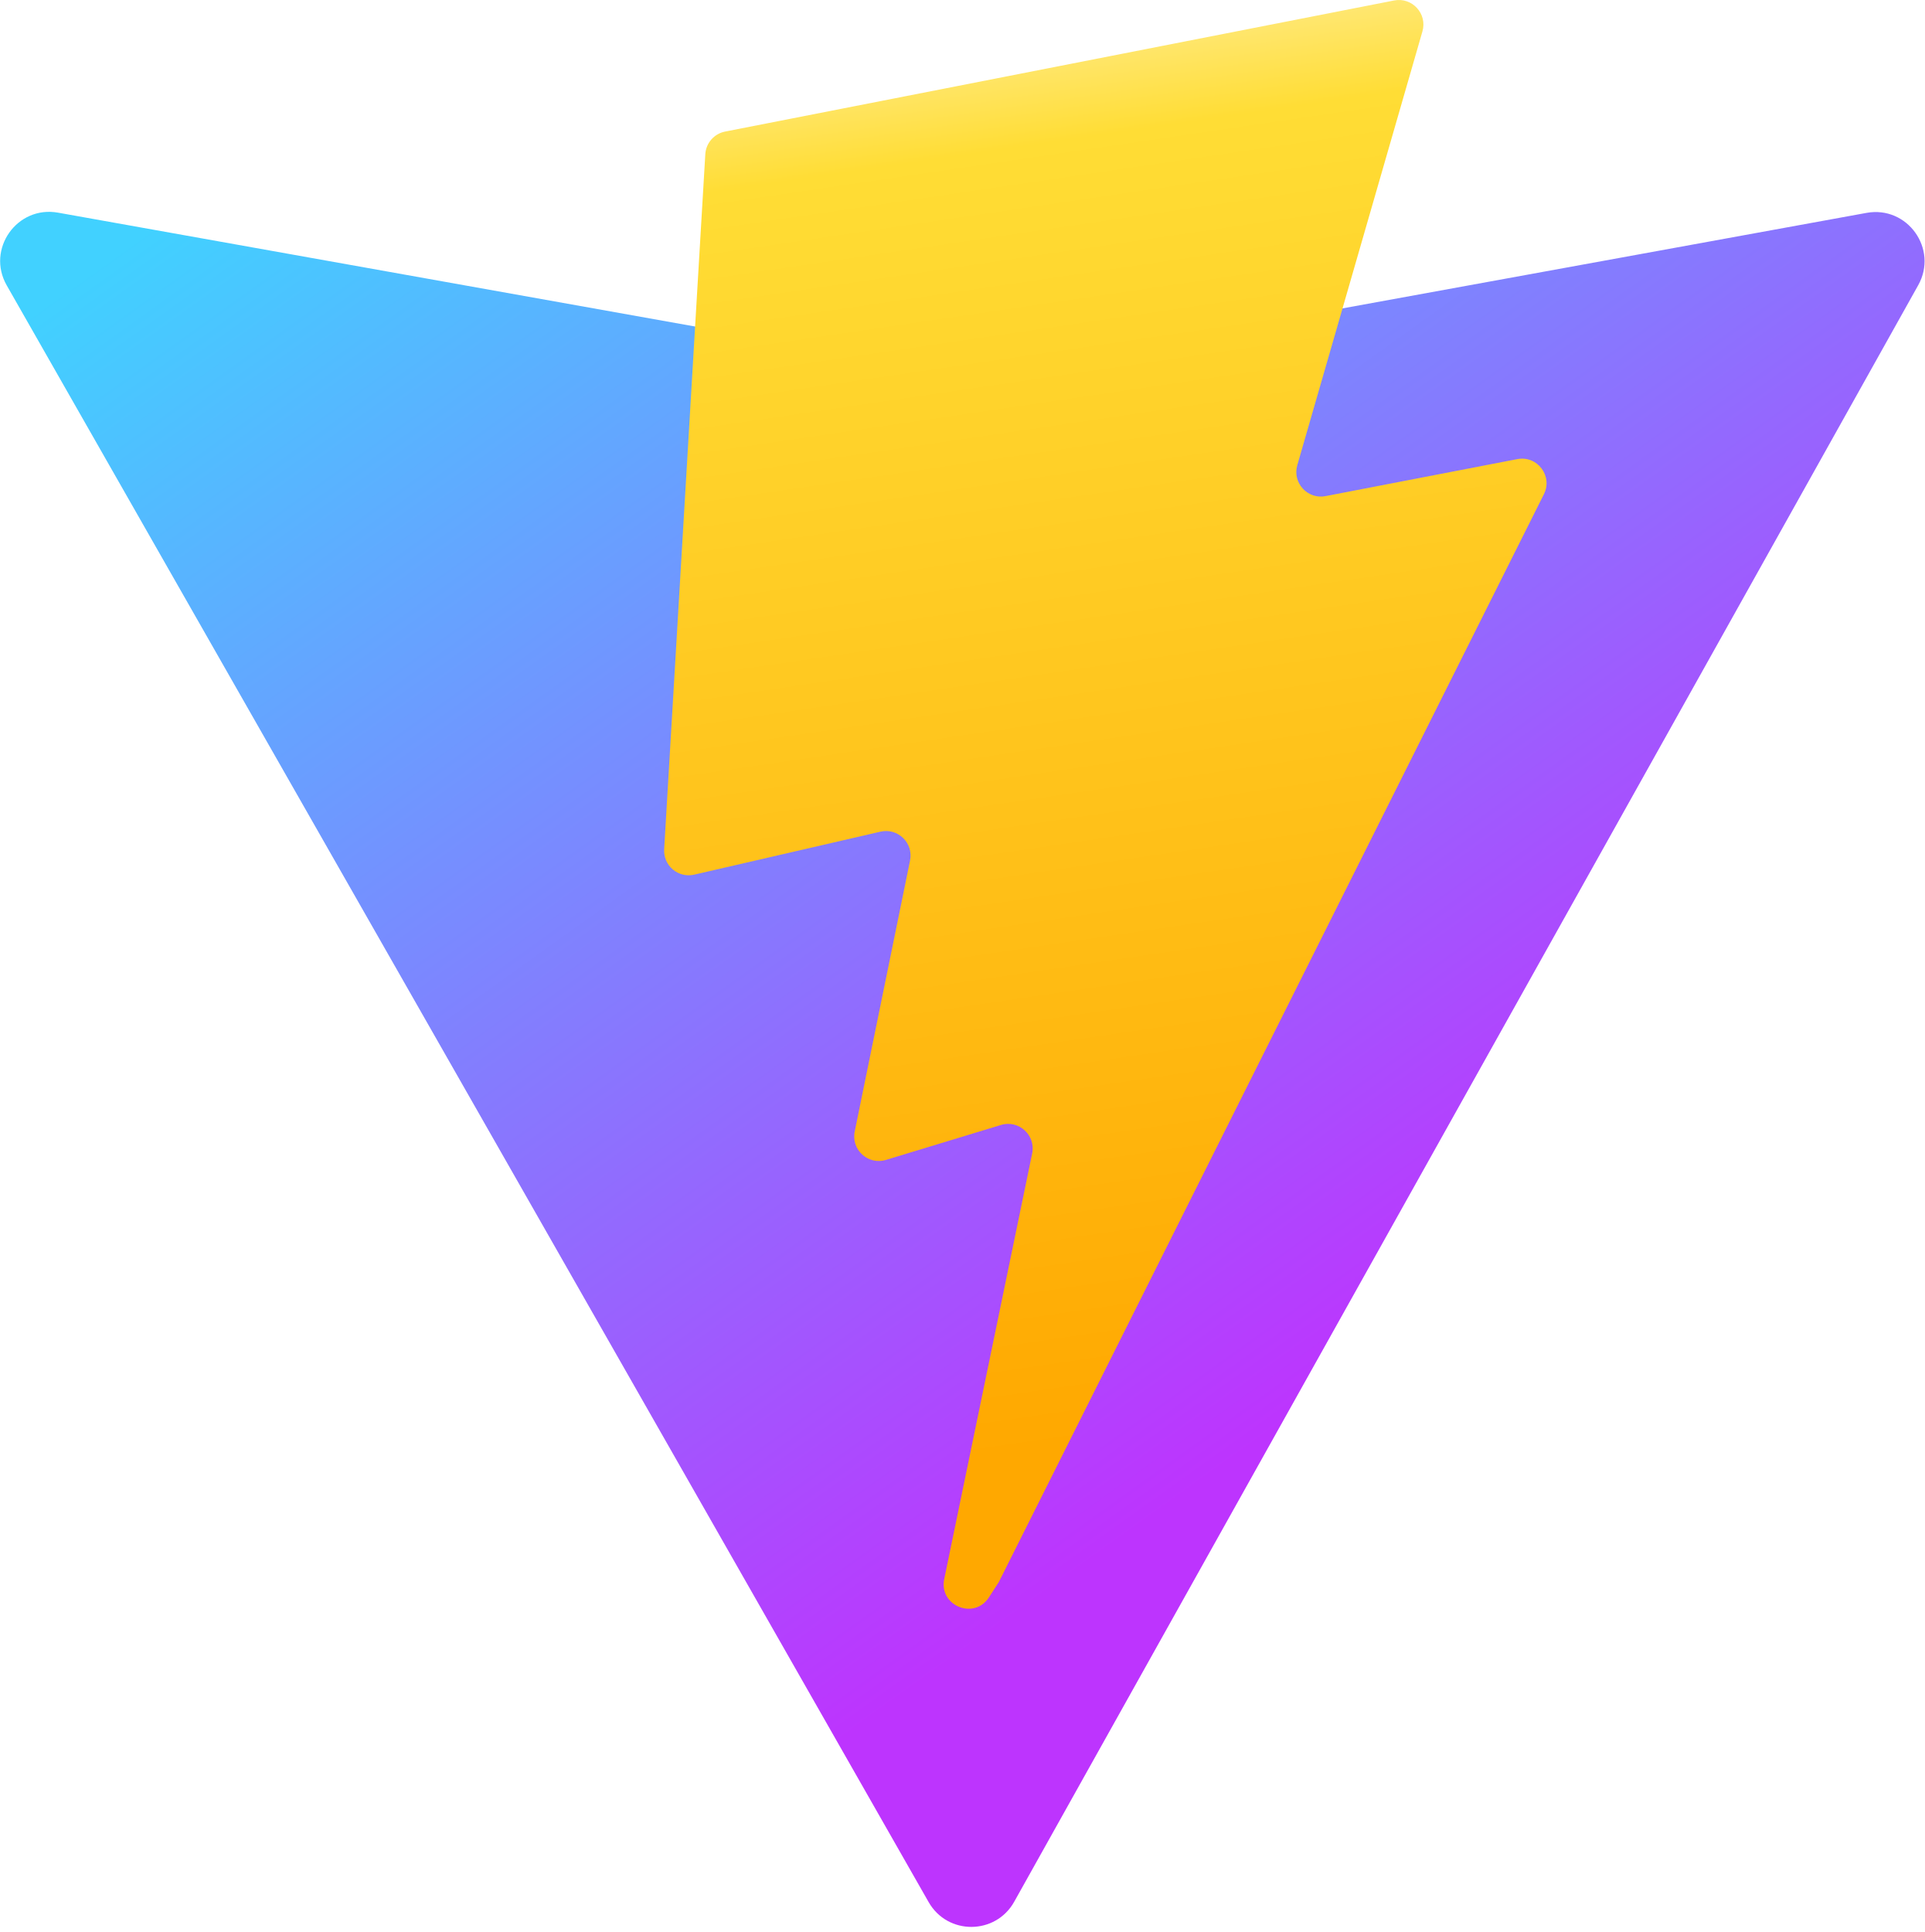
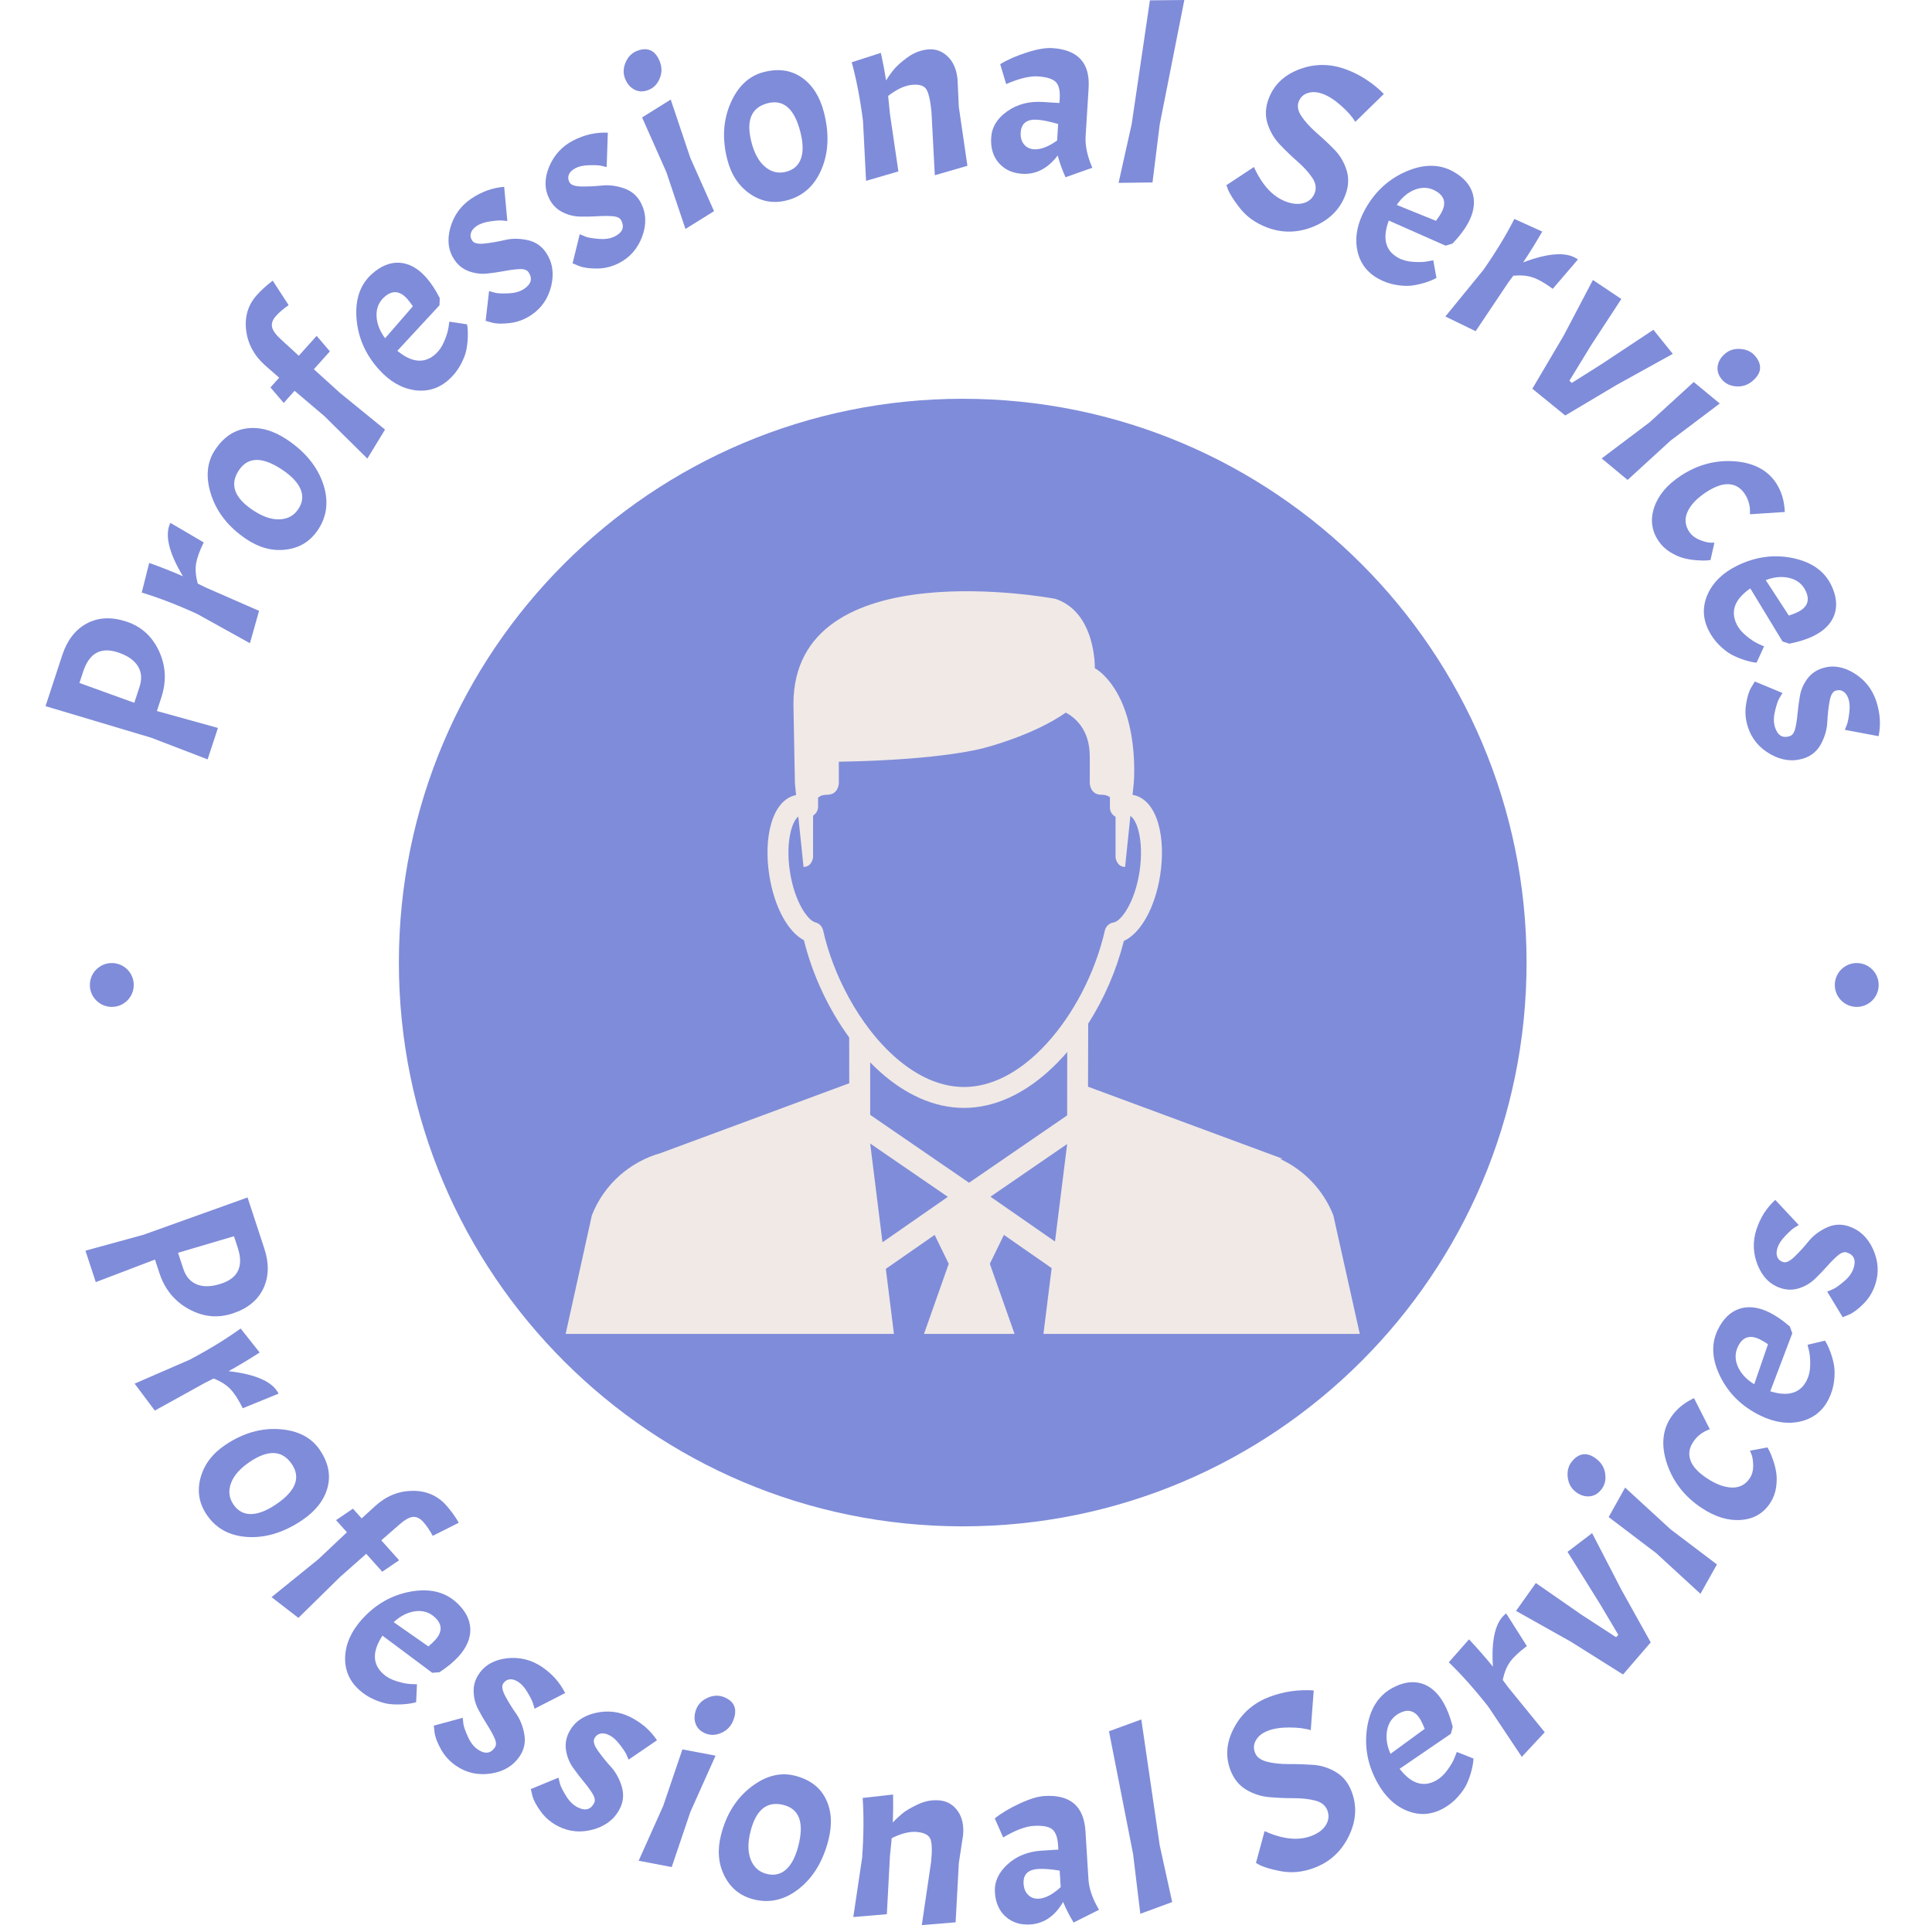
- <svg xmlns="http://www.w3.org/2000/svg" aria-hidden="true" role="img" class="iconify iconify--logos" width="31.88" height="32" preserveAspectRatio="xMidYMid meet" viewBox="0 0 256 257">
-   <defs>
-     <linearGradient id="IconifyId1813088fe1fbc01fb466" x1="-.828%" x2="57.636%" y1="7.652%" y2="78.411%">
-       <stop offset="0%" stop-color="#41D1FF" />
-       <stop offset="100%" stop-color="#BD34FE" />
-     </linearGradient>
-     <linearGradient id="IconifyId1813088fe1fbc01fb467" x1="43.376%" x2="50.316%" y1="2.242%" y2="89.03%">
-       <stop offset="0%" stop-color="#FFEA83" />
-       <stop offset="8.333%" stop-color="#FFDD35" />
-       <stop offset="100%" stop-color="#FFA800" />
-     </linearGradient>
-   </defs>
-   <path fill="url(#IconifyId1813088fe1fbc01fb466)" d="M255.153 37.938L134.897 252.976c-2.483 4.44-8.862 4.466-11.382.048L.875 37.958c-2.746-4.814 1.371-10.646 6.827-9.67l120.385 21.517a6.537 6.537 0 0 0 2.322-.004l117.867-21.483c5.438-.991 9.574 4.796 6.877 9.62Z" />
-   <path fill="url(#IconifyId1813088fe1fbc01fb467)" d="M185.432.063L96.44 17.501a3.268 3.268 0 0 0-2.634 3.014l-5.474 92.456a3.268 3.268 0 0 0 3.997 3.378l24.777-5.718c2.318-.535 4.413 1.507 3.936 3.838l-7.361 36.047c-.495 2.426 1.782 4.5 4.151 3.78l15.304-4.649c2.372-.72 4.652 1.36 4.15 3.788l-11.698 56.621c-.732 3.542 3.979 5.473 5.943 2.437l1.313-2.028l72.516-144.72c1.215-2.423-.88-5.186-3.54-4.672l-25.505 4.922c-2.396.462-4.435-1.77-3.759-4.114l16.646-57.705c.677-2.35-1.37-4.583-3.769-4.113Z" />
+ <svg xmlns="http://www.w3.org/2000/svg" version="1.1" width="2000" height="2007" viewBox="0 0 2000 2007">
+   <g transform="matrix(1,0,0,1,0,-3.571174)">
+     <svg viewBox="0 0 280 281" data-background-color="#f0e9e6" preserveAspectRatio="xMidYMid meet" height="2007" width="2000">
+       <g id="tight-bounds" transform="matrix(1,0,0,1,0,0.5)">
+         <svg viewBox="0 0 280 280" height="280" width="280">
+           <g>
+             <svg viewBox="0 0 280 280" height="280" width="280">
+               <g>
+                 <svg viewBox="0 0 280 280" height="280" width="280">
+                   <g id="textblocktransform">
+                     <svg viewBox="0 0 280 280" height="280" width="280" id="textblock">
+                       <g>
+                         <svg viewBox="0 0 280 280" height="280" width="280">
+                           <g transform="matrix(1,0,0,1,57.50421,57.50421)">
+                             <svg viewBox="0 0 164.992 164.992" height="164.992" width="164.992">
+                               <g id="icon-0">
+                                 <circle r="82" cx="82.496" cy="82.496" fill="#7f8cd9" data-fill-palette-color="accent" />
+                                 <svg version="1.1" x="24.749" y="24.749" viewBox="5.628 8.499 88.746 83.002" enable-background="new 0 0 100 100" xml:space="preserve" height="115.494" width="115.494" class="icon-jxe-0" data-fill-palette-color="quaternary" id="jxe-0">
+                                   <path d="M94.374 91.501L91.416 78.242A11.63 11.63 0 0 0 85.477 71.949L85.758 71.929 64.005 63.874 64.024 56.829A31.8 31.8 0 0 0 68.009 47.586C69.897 46.713 71.502 43.862 72.068 40.23 72.388 38.161 72.32 36.14 71.874 34.54 71.344 32.639 70.313 31.474 68.979 31.256L69.111 29.984S69.857 22.173 65.905 18.023C65.492 17.592 65.115 17.299 64.764 17.105 64.764 17.105 64.916 10.868 60.36 9.35 60.36 9.35 31.082 3.784 31.082 21.126L31.248 29.985 31.38 31.28C30.091 31.534 29.093 32.684 28.577 34.541 28.129 36.141 28.06 38.162 28.384 40.231 28.932 43.759 30.441 46.542 32.254 47.504 33.199 51.328 34.974 55.168 37.313 58.37L37.321 63.488 16.283 71.279C12.884 72.236 9.954 74.704 8.558 78.242L5.628 91.501H42.315L41.409 84.23 46.864 80.437 48.437 83.667 45.672 91.501H55.795L53.032 83.667 54.603 80.437 59.938 84.147 59.022 91.501zM50.709 74.607L39.66 67.021V62.623L39.658 61.157C40.019 61.524 40.387 61.877 40.762 62.215 43.531 64.688 46.739 66.244 50.143 66.244 53.544 66.244 56.747 64.685 59.514 62.214A24 24 0 0 0 61.68 59.999L61.675 63.012 61.672 67.077zM37.307 53.974C35.98 51.568 34.97 48.948 34.395 46.389A1.17 1.17 0 0 0 33.54 45.511C32.682 45.295 31.216 43.214 30.696 39.87 30.425 38.151 30.478 36.437 30.83 35.169 31.051 34.387 31.349 33.902 31.628 33.689L32.211 39.31C33.171 39.31 33.277 38.241 33.277 38.241V33.962C33.277 33.823 33.28 33.696 33.287 33.566L33.294 33.563A1.17 1.17 0 0 0 33.837 32.573V31.577C34.069 31.361 34.391 31.245 34.844 31.245 36.155 31.245 36.155 29.932 36.155 29.932V27.555C47.912 27.359 52.421 26.007 52.421 26.007S57.856 24.642 61.514 22.066C62.41 22.53 64.198 23.846 64.198 26.947V29.932S64.198 31.245 65.512 31.245C65.921 31.245 66.219 31.344 66.449 31.52V32.666C66.449 33.081 66.669 33.465 67.025 33.676 67.043 33.683 67.059 33.686 67.073 33.696 67.073 33.784 67.08 33.867 67.08 33.962V38.241S67.184 39.31 68.147 39.31L68.736 33.618C69.018 33.777 69.367 34.277 69.616 35.17 69.969 36.439 70.019 38.152 69.755 39.871 69.219 43.311 67.7 45.393 66.856 45.518 66.377 45.588 65.991 45.946 65.885 46.419 65.351 48.773 64.451 51.18 63.277 53.425A29 29 0 0 1 61.495 56.384C60.176 58.298 58.649 59.988 56.986 61.276 54.878 62.913 52.548 63.905 50.144 63.905 47.737 63.905 45.408 62.911 43.301 61.276 41.988 60.258 40.76 58.996 39.655 57.566A27.5 27.5 0 0 1 37.307 53.974M41.036 81.258L39.66 70.225 48.339 76.183zM53.102 76.166L61.671 70.28 60.311 81.176z" fill="#f0e9e6" data-fill-palette-color="quaternary" />
+                                 </svg>
+                               </g>
+                             </svg>
+                           </g>
+                           <g id="text-0">
+                             <path d="M6.61 102.706l2.435-7.414c0.716-2.181 1.907-3.719 3.571-4.615 1.671-0.893 3.588-0.984 5.75-0.274 2.169 0.712 3.751 2.143 4.748 4.294 0.999 2.144 1.11 4.399 0.333 6.765v0l-0.641 1.952 8.88 2.46-1.502 4.573-8.169-3.138zM12.093 97.66v0l-0.55 1.674 7.978 2.885 0.763-2.325c0.375-1.142 0.292-2.148-0.249-3.018-0.547-0.872-1.516-1.537-2.907-1.993v0c-2.481-0.815-4.159 0.111-5.035 2.777z" fill="#7f8cd9" data-fill-palette-color="primary" />
+                             <path d="M20.602 86.189v0l1.087-4.315c1.75 0.625 3.385 1.271 4.905 1.939v0c-2.068-3.454-2.677-6.042-1.827-7.764v0l4.851 2.845c-0.615 1.246-0.987 2.287-1.115 3.122-0.131 0.826-0.048 1.781 0.249 2.863v0l1.155 0.571 7.759 3.393-1.328 4.712-7.65-4.249c-2.919-1.337-5.614-2.375-8.086-3.117z" fill="#7f8cd9" data-fill-palette-color="primary" />
+                             <path d="M35.809 78.409c-2.553-1.714-4.252-3.85-5.098-6.407-0.848-2.567-0.655-4.77 0.58-6.609 1.239-1.845 2.797-2.877 4.674-3.096 1.881-0.225 3.808 0.325 5.782 1.65v0c2.625 1.763 4.367 3.89 5.224 6.383 0.848 2.494 0.599 4.744-0.749 6.75v0c-1.111 1.655-2.652 2.606-4.62 2.854-1.973 0.252-3.904-0.256-5.793-1.525zM41.056 68.336v0c-2.887-1.938-4.991-1.924-6.312 0.043v0c-1.377 2.051-0.714 3.984 1.989 5.799v0c1.416 0.951 2.717 1.404 3.903 1.359 1.182-0.039 2.092-0.532 2.728-1.48 0.632-0.942 0.748-1.903 0.348-2.883-0.399-0.971-1.284-1.917-2.656-2.838z" fill="#7f8cd9" data-fill-palette-color="primary" />
+                             <path d="M39.653 40.822l2.315 3.559c-0.751 0.517-1.368 1.046-1.852 1.586-0.479 0.535-0.666 1.066-0.561 1.593 0.11 0.531 0.565 1.155 1.366 1.871v0l2.524 2.314 2.593-2.896 1.929 2.253-2.331 2.604 3.784 3.428 6.564 5.349-2.569 4.214-6.224-6.153-4.362-3.702-1.579 1.763-1.929-2.253 1.27-1.419-2.061-1.804c-1.591-1.424-2.505-3.125-2.743-5.104-0.233-1.984 0.281-3.681 1.544-5.092v0c0.672-0.75 1.446-1.454 2.322-2.111z" fill="#7f8cd9" data-fill-palette-color="primary" />
+                             <path d="M63.334 51.496v0c0.519-0.467 0.942-1.091 1.269-1.872 0.331-0.776 0.535-1.443 0.611-2v0l0.123-0.842 2.575 0.392c0.094 0.466 0.132 1.065 0.112 1.796-0.024 0.726-0.102 1.402-0.235 2.027-0.132 0.616-0.414 1.321-0.846 2.116-0.436 0.79-0.994 1.49-1.673 2.1v0c-1.442 1.298-3.109 1.809-5.001 1.533-1.896-0.281-3.621-1.284-5.174-3.011v0c-1.958-2.176-3.044-4.653-3.259-7.431-0.205-2.777 0.538-4.927 2.23-6.449v0c1.303-1.172 2.643-1.719 4.023-1.642 1.379 0.087 2.661 0.789 3.846 2.107v0c0.705 0.784 1.374 1.793 2.008 3.03v0l-0.034 1.046-6.133 6.628c2.118 1.742 3.971 1.9 5.558 0.472zM55.878 43.209v0c-0.784 0.705-1.159 1.612-1.127 2.721 0.036 1.114 0.452 2.203 1.246 3.268v0l4.039-4.65c-0.318-0.464-0.596-0.828-0.834-1.092v0c-1.073-1.193-2.181-1.275-3.324-0.247z" fill="#7f8cd9" data-fill-palette-color="primary" />
+                             <path d="M76.226 42.004v0c1.034-0.7 1.242-1.506 0.626-2.418v0c-0.218-0.322-0.644-0.472-1.277-0.449-0.638 0.027-1.374 0.12-2.207 0.279-0.833 0.159-1.689 0.284-2.567 0.375-0.882 0.086-1.752-0.026-2.611-0.336-0.868-0.312-1.571-0.866-2.109-1.661v0c-0.899-1.329-1.099-2.888-0.6-4.677 0.503-1.784 1.519-3.193 3.048-4.228v0c0.712-0.482 1.469-0.872 2.27-1.172 0.8-0.291 1.638-0.472 2.513-0.546v0l0.462 4.977c-0.218-0.023-0.496-0.05-0.832-0.081-0.343-0.027-0.915 0.019-1.717 0.141-0.802 0.121-1.436 0.34-1.903 0.656-0.461 0.312-0.746 0.659-0.853 1.039-0.111 0.375-0.042 0.746 0.206 1.113 0.248 0.367 0.839 0.502 1.771 0.407 0.938-0.1 1.918-0.269 2.94-0.507 1.024-0.247 2.117-0.25 3.279-0.006 1.162 0.243 2.072 0.851 2.731 1.824v0c0.941 1.39 1.197 2.996 0.768 4.818-0.434 1.826-1.396 3.243-2.886 4.251v0c-0.951 0.643-1.979 1.035-3.083 1.176-1.105 0.14-1.979 0.124-2.623-0.049v0l-0.957-0.264 0.5-4.327c0.228 0.073 0.531 0.155 0.909 0.248 0.379 0.092 1.024 0.118 1.936 0.075 0.916-0.036 1.671-0.256 2.266-0.658z" fill="#7f8cd9" data-fill-palette-color="primary" />
+                             <path d="M89.414 34.377v0c1.114-0.565 1.422-1.338 0.924-2.32v0c-0.176-0.347-0.579-0.549-1.21-0.606-0.637-0.054-1.378-0.054-2.225-0.001-0.846 0.053-1.711 0.069-2.594 0.05-0.886-0.025-1.735-0.246-2.548-0.662-0.822-0.419-1.45-1.056-1.884-1.913v0c-0.725-1.431-0.728-3.003-0.008-4.715 0.723-1.706 1.908-2.977 3.555-3.811v0c0.766-0.388 1.567-0.681 2.401-0.878 0.831-0.188 1.684-0.263 2.561-0.225v0l-0.167 4.995c-0.213-0.05-0.485-0.111-0.816-0.185-0.337-0.07-0.91-0.096-1.721-0.076-0.811 0.019-1.467 0.157-1.97 0.412-0.497 0.252-0.823 0.56-0.977 0.924-0.157 0.358-0.136 0.735 0.065 1.13 0.2 0.395 0.769 0.604 1.706 0.625 0.943 0.019 1.936-0.026 2.98-0.133 1.047-0.117 2.132 0.018 3.254 0.406 1.122 0.387 1.949 1.105 2.48 2.152v0c0.759 1.497 0.811 3.123 0.157 4.877-0.66 1.757-1.792 3.042-3.397 3.855v0c-1.024 0.519-2.093 0.779-3.207 0.779-1.114 0-1.979-0.126-2.596-0.378v0l-0.916-0.382 1.04-4.23c0.217 0.101 0.507 0.221 0.871 0.36 0.364 0.139 1.001 0.245 1.911 0.318 0.913 0.079 1.69-0.044 2.331-0.368z" fill="#7f8cd9" data-fill-palette-color="primary" />
+                             <path d="M93.371 17.081l4.163-2.6 2.855 8.496 3.445 7.735-4.157 2.587-2.788-8.295zM90.89 11.423c-0.293-0.75-0.264-1.533 0.087-2.348 0.349-0.821 0.902-1.38 1.659-1.675 0.763-0.298 1.425-0.319 1.987-0.063 0.561 0.256 1.003 0.797 1.326 1.622 0.325 0.832 0.318 1.652-0.022 2.463-0.337 0.816-0.88 1.371-1.63 1.664-0.744 0.291-1.425 0.272-2.044-0.055-0.616-0.322-1.07-0.858-1.363-1.608z" fill="#7f8cd9" data-fill-palette-color="primary" />
+                             <path d="M105.761 23.199c-0.762-2.979-0.606-5.704 0.467-8.175 1.078-2.479 2.69-3.993 4.835-4.542 2.153-0.551 4.002-0.282 5.549 0.806 1.553 1.086 2.623 2.78 3.212 5.082v0c0.783 3.063 0.665 5.81-0.356 8.24-1.029 2.425-2.714 3.937-5.056 4.536v0c-1.932 0.494-3.714 0.177-5.346-0.951-1.639-1.126-2.741-2.792-3.305-4.996zM116.386 19.183v0c-0.862-3.369-2.44-4.76-4.736-4.173v0c-2.393 0.612-3.187 2.495-2.381 5.649v0c0.422 1.652 1.091 2.857 2.005 3.614 0.908 0.759 1.914 0.997 3.021 0.714 1.099-0.281 1.826-0.921 2.18-1.919 0.35-0.99 0.32-2.285-0.089-3.885z" fill="#7f8cd9" data-fill-palette-color="primary" />
+                             <path d="M135.451 16.206c-0.164-1.643-0.417-2.725-0.759-3.243-0.342-0.519-1.037-0.726-2.086-0.622-1.049 0.105-2.2 0.641-3.452 1.609v0l0.26 2.605 1.23 8.378-4.701 1.37-0.447-8.74c-0.412-3.184-0.958-6.02-1.637-8.509v0l4.235-1.364c0.305 1.366 0.56 2.704 0.765 4.012v0c0.306-0.516 0.663-1.028 1.071-1.533 0.408-0.513 1.07-1.109 1.988-1.787 0.923-0.686 1.926-1.083 3.008-1.191 1.089-0.109 2.043 0.225 2.863 1 0.826 0.774 1.312 1.89 1.457 3.346v0l0.188 4.019 1.248 8.558-4.741 1.374z" fill="#7f8cd9" data-fill-palette-color="primary" />
+                             <path d="M148.634 25.277c-1.407-0.088-2.532-0.608-3.373-1.561-0.842-0.954-1.216-2.191-1.121-3.712 0.094-1.514 0.869-2.784 2.325-3.811 1.457-1.033 3.177-1.487 5.16-1.364v0l2.442 0.152 0.038-0.603c0.073-1.173-0.115-1.988-0.564-2.446-0.455-0.466-1.34-0.739-2.653-0.821v0c-0.549-0.034-1.21 0.039-1.981 0.22-0.765 0.181-1.627 0.481-2.589 0.898v0l-0.869-2.899c1.076-0.653 2.366-1.218 3.869-1.697 1.51-0.485 2.744-0.697 3.702-0.637v0c3.752 0.233 5.515 2.169 5.289 5.807v0l-0.437 7.036c-0.083 1.34 0.242 2.86 0.977 4.56v0l-3.9 1.382c-0.525-1.19-0.903-2.246-1.134-3.168v0c-1.443 1.901-3.17 2.789-5.181 2.665zM150.37 21.713v0c0.958 0.06 2.078-0.365 3.358-1.274v0l0.149-2.403c-1.248-0.367-2.268-0.575-3.058-0.624v0c-1.508-0.094-2.303 0.529-2.387 1.87v0c-0.043 0.697 0.113 1.265 0.469 1.704 0.356 0.446 0.845 0.688 1.469 0.727z" fill="#7f8cd9" data-fill-palette-color="primary" />
+                             <path d="M167.224 0.05l5.005-0.05-3.584 18.133-1.045 8.404-4.935 0.061 1.906-8.541z" fill="#7f8cd9" data-fill-palette-color="primary" />
+                             <path d="M178.35 26.932l4.003-2.643c1.188 2.631 2.733 4.305 4.635 5.025v0c0.986 0.373 1.864 0.442 2.634 0.209 0.772-0.239 1.296-0.723 1.571-1.452 0.275-0.728 0.147-1.48-0.386-2.255-0.526-0.773-1.228-1.544-2.107-2.314-0.873-0.768-1.723-1.584-2.551-2.45-0.824-0.857-1.428-1.871-1.811-3.042-0.377-1.169-0.323-2.393 0.162-3.675v0c0.762-2.016 2.262-3.44 4.5-4.274 2.238-0.833 4.513-0.813 6.824 0.06v0c1.049 0.396 2.023 0.894 2.924 1.493 0.907 0.601 1.739 1.285 2.497 2.053v0l-4.148 4.052c-0.44-0.733-1.126-1.513-2.055-2.338-0.93-0.825-1.806-1.393-2.629-1.704-0.816-0.309-1.551-0.36-2.202-0.154-0.656 0.197-1.107 0.622-1.354 1.275-0.244 0.647-0.102 1.361 0.428 2.143 0.526 0.773 1.225 1.543 2.098 2.31 0.881 0.764 1.743 1.57 2.584 2.42 0.85 0.845 1.464 1.852 1.841 3.02 0.379 1.162 0.326 2.384-0.158 3.665v0c-0.797 2.11-2.334 3.639-4.609 4.589-2.279 0.94-4.539 0.987-6.781 0.139v0c-1.683-0.636-3.023-1.602-4.018-2.897v0c-0.879-1.129-1.453-2.053-1.72-2.77v0z" fill="#7f8cd9" data-fill-palette-color="primary" />
+                             <path d="M203.323 37.492v0c0.61 0.34 1.338 0.537 2.183 0.592 0.842 0.061 1.538 0.038 2.09-0.069v0l0.836-0.157 0.464 2.563c-0.41 0.24-0.964 0.47-1.663 0.688-0.695 0.213-1.359 0.357-1.993 0.435-0.625 0.074-1.384 0.036-2.276-0.115-0.889-0.157-1.732-0.457-2.53-0.901v0c-1.695-0.944-2.719-2.355-3.071-4.234-0.349-1.885 0.041-3.842 1.171-5.871v0c1.424-2.557 3.415-4.388 5.973-5.492 2.561-1.095 4.836-1.088 6.824 0.019v0c1.531 0.852 2.483 1.943 2.857 3.273 0.365 1.332 0.116 2.773-0.746 4.322v0c-0.513 0.921-1.251 1.881-2.215 2.881v0l-1.001 0.307-8.259-3.652c-0.961 2.569-0.509 4.373 1.356 5.411zM208.745 27.752v0c-0.921-0.513-1.901-0.574-2.94-0.185-1.042 0.396-1.938 1.142-2.686 2.239v0l5.708 2.313c0.336-0.451 0.59-0.832 0.762-1.143v0c0.78-1.402 0.499-2.477-0.844-3.224z" fill="#7f8cd9" data-fill-palette-color="primary" />
+                             <path d="M220.224 31.846v0l4.055 1.833c-0.924 1.612-1.85 3.107-2.776 4.484v0c3.766-1.424 6.42-1.566 7.965-0.424v0l-3.658 4.271c-1.118-0.826-2.076-1.376-2.875-1.649-0.79-0.275-1.744-0.362-2.862-0.262v0l-0.766 1.036-4.712 7.037-4.403-2.141 5.535-6.778c1.832-2.637 3.331-5.106 4.497-7.407z" fill="#7f8cd9" data-fill-palette-color="primary" />
+                             <path d="M231.376 50.231l-3.139 5.135 0.339 0.33 4.292-2.709 7.578-5.02 2.819 3.5-8.148 4.508-7.493 4.456-4.783-3.892 4.57-7.748 4.238-8.071 4.133 2.769z" fill="#7f8cd9" data-fill-palette-color="primary" />
+                             <path d="M246.313 55.563l3.784 3.126-7.156 5.397-6.247 5.716-3.77-3.125 6.987-5.269zM250.895 51.418c0.619-0.516 1.371-0.736 2.255-0.659 0.89 0.071 1.594 0.419 2.114 1.043 0.524 0.629 0.754 1.251 0.688 1.864-0.065 0.614-0.439 1.204-1.119 1.772-0.686 0.571-1.467 0.825-2.343 0.759-0.881-0.061-1.579-0.401-2.095-1.02-0.511-0.614-0.709-1.266-0.594-1.956 0.11-0.686 0.475-1.287 1.094-1.803z" fill="#7f8cd9" data-fill-palette-color="primary" />
+                             <path d="M253.735 71.838c-0.58-0.88-1.344-1.349-2.291-1.408-0.946-0.068-2.068 0.326-3.369 1.183-1.3 0.857-2.185 1.79-2.654 2.799-0.465 1.014-0.387 1.992 0.233 2.934v0c0.314 0.476 0.773 0.849 1.377 1.119 0.606 0.26 1.136 0.413 1.592 0.457v0l0.696 0.012-0.569 2.522c-0.138 0.01-0.326 0.03-0.565 0.059-0.238 0.029-0.707 0.02-1.404-0.027-0.689-0.045-1.336-0.148-1.943-0.312-0.612-0.16-1.267-0.452-1.964-0.876-0.696-0.434-1.269-0.992-1.72-1.676v0c-0.987-1.497-1.179-3.118-0.578-4.865 0.596-1.743 1.874-3.262 3.836-4.555v0c2.444-1.611 5.055-2.315 7.834-2.113 2.777 0.212 4.792 1.268 6.044 3.168v0c0.384 0.583 0.683 1.218 0.895 1.906 0.211 0.697 0.334 1.464 0.371 2.301v0l-5.077 0.331c0.088-1.087-0.161-2.073-0.744-2.959z" fill="#7f8cd9" data-fill-palette-color="primary" />
+                             <path d="M252.557 90.794v0c0.306 0.627 0.79 1.206 1.451 1.734 0.655 0.532 1.24 0.911 1.755 1.139v0l0.775 0.349-1.085 2.368c-0.474-0.038-1.06-0.166-1.757-0.386-0.691-0.223-1.319-0.484-1.884-0.784-0.556-0.297-1.156-0.762-1.802-1.396-0.639-0.637-1.159-1.365-1.56-2.185v0c-0.851-1.744-0.884-3.487-0.098-5.23 0.791-1.746 2.231-3.128 4.319-4.147v0c2.63-1.284 5.311-1.647 8.04-1.089 2.727 0.567 4.589 1.873 5.587 3.918v0c0.768 1.575 0.926 3.014 0.472 4.319-0.463 1.302-1.491 2.341-3.083 3.118v0c-0.947 0.462-2.102 0.828-3.465 1.097v0l-0.997-0.32-4.686-7.719c-2.258 1.558-2.919 3.296-1.982 5.214zM262.575 85.905v0c-0.462-0.947-1.231-1.558-2.306-1.833-1.081-0.272-2.243-0.172-3.484 0.3v0l3.359 5.162c0.533-0.178 0.96-0.345 1.279-0.501v0c1.442-0.704 1.826-1.746 1.152-3.128z" fill="#7f8cd9" data-fill-palette-color="primary" />
+                             <path d="M258.139 105.8v0c0.389 1.187 1.106 1.609 2.152 1.266v0c0.37-0.121 0.631-0.489 0.783-1.104 0.15-0.621 0.263-1.354 0.339-2.199 0.077-0.845 0.191-1.702 0.345-2.571 0.159-0.872 0.507-1.678 1.041-2.418 0.539-0.749 1.264-1.273 2.177-1.572v0c1.525-0.499 3.079-0.263 4.661 0.709 1.577 0.974 2.652 2.338 3.227 4.093v0c0.268 0.817 0.435 1.652 0.503 2.505 0.059 0.849 0.004 1.705-0.166 2.566v0l-4.912-0.923c0.082-0.203 0.184-0.463 0.307-0.779 0.121-0.322 0.233-0.885 0.336-1.689 0.104-0.804 0.068-1.474-0.107-2.01-0.173-0.53-0.428-0.898-0.765-1.106-0.33-0.21-0.706-0.246-1.127-0.107-0.421 0.138-0.714 0.668-0.877 1.59-0.162 0.929-0.269 1.918-0.321 2.967-0.044 1.053-0.342 2.104-0.896 3.154-0.553 1.05-1.388 1.758-2.504 2.124v0c-1.595 0.522-3.209 0.327-4.844-0.586-1.636-0.919-2.734-2.234-3.294-3.943v0c-0.357-1.091-0.451-2.187-0.283-3.288 0.169-1.101 0.425-1.937 0.768-2.509v0l0.517-0.847 4.023 1.67c-0.133 0.199-0.295 0.468-0.488 0.807-0.193 0.339-0.394 0.952-0.605 1.84-0.217 0.891-0.214 1.677 0.01 2.36z" fill="#7f8cd9" data-fill-palette-color="primary" />
+                             <path d="M13.061 143.26c0-1.762 1.428-3.19 3.19-3.19 1.762 0 3.19 1.428 3.19 3.19 0 1.762-1.428 3.19-3.19 3.189-1.762 0-3.19-1.428-3.19-3.189z" fill="#7f8cd9" data-fill-palette-color="primary" />
+                             <path d="M266.83 143.26c0-1.762 1.428-3.19 3.189-3.19 1.762 0 3.19 1.428 3.19 3.19 0 1.762-1.428 3.19-3.19 3.189-1.762 0-3.19-1.428-3.189-3.189z" fill="#7f8cd9" data-fill-palette-color="primary" />
+                           </g>
+                           <g id="text-1">
+                             <path d="M35.991 174.165l2.435 7.415c0.716 2.181 0.669 4.126-0.141 5.833-0.816 1.71-2.306 2.919-4.468 3.629-2.169 0.712-4.292 0.498-6.369-0.643-2.075-1.134-3.502-2.885-4.279-5.251v0l-0.641-1.952-8.609 3.283-1.502-4.573 8.439-2.316zM34.567 181.48v0l-0.55-1.675-8.134 2.406 0.763 2.325c0.375 1.142 1.038 1.903 1.99 2.283 0.958 0.378 2.132 0.339 3.522-0.118v0c2.481-0.815 3.284-2.555 2.409-5.221z" fill="#7f8cd9" data-fill-palette-color="primary" />
+                             <path d="M34.985 193.227v0l2.766 3.486c-1.56 1.01-3.067 1.915-4.521 2.716v0c4 0.458 6.425 1.548 7.275 3.27v0l-5.208 2.122c-0.615-1.246-1.216-2.174-1.801-2.783-0.576-0.606-1.385-1.121-2.424-1.543v0l-1.156 0.57-7.411 4.098-2.934-3.919 8.024-3.491c2.836-1.505 5.299-3.014 7.39-4.526z" fill="#7f8cd9" data-fill-palette-color="primary" />
+                             <path d="M32.757 210.159c2.553-1.714 5.173-2.479 7.86-2.294 2.697 0.187 4.663 1.2 5.898 3.039 1.239 1.845 1.604 3.678 1.096 5.499-0.504 1.826-1.743 3.402-3.716 4.726v0c-2.625 1.763-5.253 2.569-7.885 2.42-2.63-0.159-4.618-1.242-5.965-3.248v0c-1.111-1.655-1.409-3.441-0.892-5.357 0.513-1.921 1.714-3.516 3.604-4.785zM40.095 218.829v0c2.887-1.938 3.67-3.891 2.349-5.859v0c-1.377-2.051-3.417-2.169-6.121-0.354v0c-1.416 0.951-2.327 1.983-2.735 3.098-0.412 1.109-0.299 2.138 0.337 3.085 0.632 0.942 1.478 1.413 2.538 1.414 1.05-0.002 2.261-0.463 3.632-1.384z" fill="#7f8cd9" data-fill-palette-color="primary" />
+                             <path d="M66.716 221.471l-3.792 1.908c-0.431-0.804-0.888-1.475-1.372-2.015-0.479-0.535-0.986-0.78-1.522-0.733-0.54 0.051-1.21 0.435-2.01 1.151v0l-2.578 2.253 2.593 2.896-2.453 1.669-2.331-2.604-3.824 3.383-6.041 5.934-3.905-3.018 6.802-5.507 4.161-3.928-1.579-1.763 2.453-1.669 1.27 1.418 2.02-1.849c1.591-1.424 3.382-2.145 5.376-2.163 1.998-0.013 3.628 0.686 4.89 2.096v0c0.672 0.75 1.286 1.597 1.842 2.541z" fill="#7f8cd9" data-fill-palette-color="primary" />
+                             <path d="M55.73 243.475v0c0.519 0.467 1.184 0.822 1.996 1.064 0.807 0.247 1.491 0.38 2.053 0.398v0l0.85 0.033-0.119 2.602c-0.454 0.143-1.045 0.243-1.774 0.301-0.725 0.052-1.405 0.046-2.041-0.021-0.626-0.067-1.357-0.273-2.193-0.619-0.831-0.351-1.586-0.831-2.265-1.442v0c-1.442-1.298-2.126-2.902-2.051-4.811 0.08-1.915 0.896-3.736 2.45-5.463v0c1.958-2.176 4.307-3.517 7.046-4.023 2.74-0.496 4.957 0.016 6.649 1.539v0c1.303 1.172 1.988 2.448 2.056 3.827 0.059 1.38-0.505 2.729-1.69 4.047v0c-0.705 0.784-1.639 1.555-2.802 2.315v0l-1.044 0.077-7.237-5.401c-1.51 2.29-1.471 4.149 0.116 5.577zM63.186 235.188v0c-0.784-0.705-1.725-0.983-2.825-0.835-1.104 0.153-2.144 0.681-3.118 1.584v0l5.049 3.527c0.428-0.365 0.76-0.679 0.998-0.944v0c1.073-1.193 1.038-2.303-0.104-3.332z" fill="#7f8cd9" data-fill-palette-color="primary" />
+                             <path d="M69.492 254.464v0c1.034 0.7 1.86 0.594 2.477-0.318v0c0.218-0.322 0.199-0.773-0.058-1.352-0.262-0.583-0.622-1.231-1.078-1.946-0.457-0.715-0.891-1.462-1.302-2.243-0.408-0.787-0.627-1.636-0.658-2.549-0.033-0.922 0.22-1.78 0.758-2.576v0c0.899-1.329 2.272-2.094 4.119-2.295 1.843-0.196 3.529 0.224 5.058 1.259v0c0.712 0.482 1.356 1.039 1.932 1.673 0.567 0.635 1.047 1.345 1.44 2.13v0l-4.449 2.279c-0.06-0.211-0.138-0.479-0.234-0.804-0.102-0.328-0.358-0.842-0.769-1.541-0.41-0.699-0.849-1.207-1.316-1.523-0.461-0.312-0.889-0.448-1.281-0.406-0.389 0.036-0.708 0.238-0.957 0.605-0.248 0.367-0.155 0.965 0.28 1.795 0.441 0.834 0.962 1.681 1.563 2.542 0.61 0.859 1.018 1.873 1.225 3.041 0.206 1.169-0.02 2.24-0.679 3.213v0c-0.941 1.39-2.337 2.224-4.188 2.504-1.856 0.276-3.53-0.091-5.02-1.1v0c-0.951-0.643-1.696-1.452-2.236-2.426-0.541-0.974-0.85-1.792-0.93-2.453v0l-0.11-0.987 4.203-1.143c0.017 0.238 0.053 0.551 0.108 0.936 0.055 0.386 0.271 0.994 0.649 1.826 0.374 0.837 0.858 1.457 1.453 1.859z" fill="#7f8cd9" data-fill-palette-color="primary" />
+                             <path d="M83.982 262.858v0c1.114 0.565 1.92 0.356 2.418-0.626v0c0.176-0.347 0.1-0.792-0.227-1.334-0.333-0.545-0.771-1.144-1.314-1.795-0.543-0.651-1.068-1.339-1.574-2.062-0.503-0.729-0.828-1.545-0.973-2.447-0.148-0.911-0.005-1.794 0.428-2.65v0c0.725-1.431 1.991-2.362 3.799-2.794 1.804-0.426 3.529-0.221 5.175 0.614v0c0.766 0.388 1.475 0.861 2.127 1.417 0.642 0.559 1.208 1.203 1.697 1.932v0l-4.128 2.819c-0.086-0.202-0.197-0.457-0.333-0.767-0.142-0.313-0.461-0.791-0.956-1.433-0.495-0.642-0.994-1.091-1.497-1.346-0.497-0.252-0.938-0.332-1.323-0.241-0.382 0.085-0.673 0.325-0.873 0.72-0.2 0.395-0.032 0.977 0.504 1.746 0.542 0.772 1.165 1.547 1.87 2.325 0.713 0.775 1.246 1.73 1.597 2.864 0.351 1.134 0.261 2.225-0.27 3.272v0c-0.759 1.497-2.039 2.5-3.84 3.01-1.807 0.507-3.513 0.353-5.118-0.46v0c-1.024-0.519-1.865-1.228-2.524-2.126-0.659-0.898-1.069-1.671-1.231-2.317v0l-0.233-0.965 4.026-1.663c0.047 0.234 0.122 0.54 0.225 0.916 0.103 0.376 0.394 0.952 0.873 1.73 0.476 0.783 1.035 1.337 1.675 1.661z" fill="#7f8cd9" data-fill-palette-color="primary" />
+                             <path d="M99.232 254.441l4.822 0.912-3.662 8.18-2.713 8.022-4.809-0.918 3.575-7.987zM101.244 248.6c0.293-0.75 0.845-1.306 1.657-1.666 0.814-0.367 1.599-0.402 2.355-0.107 0.763 0.298 1.264 0.732 1.503 1.301 0.239 0.569 0.197 1.266-0.126 2.092-0.325 0.832-0.887 1.43-1.685 1.795-0.801 0.372-1.577 0.411-2.327 0.118-0.744-0.291-1.232-0.766-1.465-1.427-0.235-0.654-0.205-1.356 0.088-2.106z" fill="#7f8cd9" data-fill-palette-color="primary" />
+                             <path d="M104.85 266.882c0.762-2.979 2.206-5.295 4.334-6.948 2.135-1.657 4.276-2.212 6.422-1.663 2.153 0.551 3.646 1.674 4.481 3.371 0.841 1.698 0.967 3.698 0.378 6v0c-0.783 3.063-2.206 5.416-4.268 7.058-2.067 1.633-4.271 2.151-6.612 1.552v0c-1.932-0.494-3.343-1.627-4.234-3.401-0.897-1.775-1.064-3.765-0.501-5.969zM116.099 268.459v0c0.862-3.369 0.144-5.347-2.152-5.935v0c-2.393-0.612-3.994 0.659-4.8 3.814v0c-0.422 1.652-0.414 3.03 0.024 4.133 0.432 1.101 1.201 1.793 2.307 2.076 1.099 0.281 2.044 0.069 2.834-0.637 0.782-0.701 1.378-1.851 1.787-3.451z" fill="#7f8cd9" data-fill-palette-color="primary" />
+                             <path d="M135.402 270.804c0.164-1.643 0.13-2.753-0.103-3.329-0.233-0.576-0.873-0.917-1.923-1.022-1.049-0.105-2.283 0.194-3.702 0.896v0l-0.259 2.605-0.449 8.456-4.879 0.414 1.289-8.655c0.225-3.202 0.25-6.091 0.074-8.666v0l4.422-0.5c0.029 1.399 0.015 2.761-0.043 4.084v0c0.402-0.446 0.853-0.876 1.353-1.292 0.501-0.422 1.268-0.875 2.302-1.359 1.041-0.49 2.102-0.681 3.184-0.573 1.089 0.109 1.958 0.624 2.608 1.545 0.657 0.922 0.913 2.112 0.768 3.568v0l-0.609 3.977-0.467 8.637-4.918 0.41z" fill="#7f8cd9" data-fill-palette-color="primary" />
+                             <path d="M149.795 279.906c-1.407 0.088-2.587-0.29-3.541-1.132-0.954-0.842-1.478-2.023-1.572-3.544-0.094-1.514 0.518-2.871 1.835-4.07 1.317-1.205 2.968-1.87 4.951-1.992v0l2.442-0.152-0.037-0.603c-0.073-1.173-0.361-1.958-0.863-2.358-0.51-0.406-1.421-0.567-2.734-0.486v0c-0.549 0.034-1.196 0.189-1.939 0.464-0.736 0.274-1.555 0.679-2.457 1.212v0l-1.221-2.769c0.987-0.781 2.197-1.502 3.628-2.163 1.438-0.668 2.636-1.032 3.595-1.091v0c3.752-0.233 5.741 1.469 5.968 5.107v0l0.437 7.035c0.083 1.34 0.595 2.808 1.535 4.405v0l-3.698 1.854c-0.668-1.115-1.174-2.116-1.519-3.003v0c-1.197 2.065-2.8 3.161-4.81 3.286zM151.075 276.154v0c0.958-0.06 2.016-0.62 3.175-1.681v0l-0.15-2.402c-1.284-0.209-2.322-0.289-3.112-0.24v0c-1.508 0.094-2.22 0.811-2.136 2.151v0c0.043 0.697 0.269 1.241 0.676 1.632 0.408 0.398 0.924 0.578 1.547 0.54z" fill="#7f8cd9" data-fill-palette-color="primary" />
+                             <path d="M161.271 251.803l4.701-1.717 2.671 18.29 1.819 8.27-4.632 1.705-1.053-8.688z" fill="#7f8cd9" data-fill-palette-color="primary" />
+                             <path d="M182.647 270.957l1.254-4.629c2.631 1.188 4.897 1.422 6.8 0.703v0c0.986-0.373 1.691-0.901 2.114-1.585 0.421-0.69 0.494-1.399 0.219-2.128-0.275-0.728-0.869-1.207-1.781-1.437-0.906-0.232-1.943-0.346-3.112-0.342-1.162 0.001-2.34-0.049-3.533-0.15-1.185-0.098-2.308-0.459-3.371-1.084-1.055-0.627-1.825-1.582-2.309-2.863v0c-0.762-2.016-0.579-4.076 0.549-6.182 1.128-2.106 2.847-3.595 5.158-4.468v0c1.049-0.396 2.109-0.668 3.18-0.814 1.078-0.149 2.154-0.186 3.23-0.112v0l-0.43 5.782c-0.815-0.259-1.845-0.39-3.088-0.394-1.243-0.004-2.276 0.15-3.099 0.46-0.816 0.309-1.401 0.756-1.754 1.341-0.362 0.582-0.419 1.199-0.172 1.852 0.244 0.647 0.824 1.088 1.739 1.324 0.906 0.232 1.94 0.347 3.101 0.346 1.166-0.01 2.345 0.025 3.539 0.105 1.197 0.072 2.323 0.421 3.378 1.049 1.053 0.621 1.821 1.572 2.306 2.853v0c0.797 2.11 0.657 4.273-0.422 6.489-1.087 2.212-2.752 3.742-4.994 4.59v0c-1.683 0.636-3.326 0.798-4.93 0.485v0c-1.406-0.265-2.447-0.579-3.122-0.941v0z" fill="#7f8cd9" data-fill-palette-color="primary" />
+                             <path d="M208.853 258.961v0c0.61-0.34 1.161-0.854 1.654-1.543 0.496-0.683 0.843-1.288 1.042-1.813v0l0.307-0.794 2.423 0.957c-0.012 0.475-0.109 1.067-0.291 1.775-0.185 0.702-0.412 1.344-0.681 1.924-0.266 0.571-0.698 1.196-1.296 1.874-0.601 0.673-1.301 1.231-2.099 1.675v0c-1.695 0.944-3.434 1.07-5.217 0.38-1.786-0.696-3.244-2.059-4.373-4.088v0c-1.424-2.557-1.931-5.214-1.521-7.97 0.419-2.753 1.622-4.684 3.611-5.791v0c1.531-0.852 2.96-1.087 4.287-0.704 1.325 0.392 2.418 1.362 3.28 2.911v0c0.513 0.921 0.94 2.054 1.282 3.401v0l-0.266 1.012-7.455 5.096c1.677 2.171 3.448 2.737 5.313 1.698zM203.431 249.221v0c-0.921 0.513-1.489 1.313-1.706 2.402-0.213 1.094-0.051 2.249 0.488 3.463v0l4.973-3.633c-0.207-0.523-0.396-0.94-0.569-1.251v0c-0.78-1.402-1.842-1.729-3.186-0.981z" fill="#7f8cd9" data-fill-palette-color="primary" />
+                             <path d="M210.69 241.772v0l2.942-3.338c1.27 1.357 2.427 2.68 3.473 3.97v0c-0.256-4.018 0.388-6.597 1.931-7.739v0l3.01 4.75c-1.118 0.826-1.924 1.581-2.421 2.265-0.495 0.675-0.858 1.561-1.09 2.659v0l0.766 1.037 5.343 6.569-3.338 3.582-4.855-7.281c-1.983-2.525-3.903-4.683-5.761-6.474z" fill="#7f8cd9" data-fill-palette-color="primary" />
+                             <path d="M229.966 234.838l5.045 3.282 0.34-0.33-2.588-4.366-4.806-7.716 3.577-2.72 4.278 8.271 4.245 7.615-4.025 4.672-7.617-4.785-7.949-4.462 2.884-4.055z" fill="#7f8cd9" data-fill-palette-color="primary" />
+                             <path d="M233.942 220.65l2.391-4.286 6.601 6.063 6.75 5.112-2.392 4.272-6.445-5.919zM229.038 216.893c-0.619-0.516-0.971-1.215-1.056-2.099-0.09-0.888 0.124-1.644 0.644-2.268 0.524-0.629 1.094-0.967 1.709-1.014 0.615-0.047 1.264 0.214 1.945 0.781 0.686 0.571 1.076 1.294 1.17 2.167 0.099 0.878-0.109 1.626-0.625 2.245-0.511 0.614-1.117 0.926-1.817 0.938-0.695 0.016-1.351-0.234-1.97-0.75z" fill="#7f8cd9" data-fill-palette-color="primary" />
+                             <path d="M246.227 209.732c-0.58 0.88-0.711 1.767-0.391 2.661 0.31 0.896 1.115 1.772 2.416 2.629 1.3 0.857 2.506 1.302 3.618 1.336 1.115 0.028 1.984-0.429 2.604-1.371v0c0.314-0.476 0.476-1.045 0.486-1.706 0-0.659-0.069-1.207-0.207-1.644v0l-0.263-0.644 2.542-0.471c0.064 0.123 0.156 0.288 0.276 0.496 0.12 0.208 0.297 0.642 0.529 1.301 0.231 0.65 0.39 1.286 0.479 1.908 0.094 0.625 0.084 1.342-0.031 2.151-0.124 0.811-0.412 1.558-0.862 2.242v0c-0.987 1.497-2.401 2.313-4.244 2.449-1.837 0.14-3.736-0.437-5.698-1.73v0c-2.444-1.611-4.12-3.733-5.03-6.367-0.9-2.636-0.724-4.903 0.529-6.804v0c0.384-0.583 0.851-1.108 1.4-1.574 0.558-0.468 1.214-0.884 1.968-1.247v0l2.305 4.535c-1.033 0.348-1.842 0.965-2.426 1.85z" fill="#7f8cd9" data-fill-palette-color="primary" />
+                             <path d="M262.774 200.712v0c0.306-0.627 0.464-1.365 0.475-2.212 0.016-0.844-0.045-1.538-0.183-2.083v0l-0.201-0.827 2.534-0.601c0.262 0.397 0.521 0.938 0.777 1.623 0.25 0.682 0.43 1.338 0.541 1.967 0.108 0.62 0.111 1.38 0.009 2.279-0.108 0.896-0.363 1.754-0.764 2.575v0c-0.851 1.744-2.205 2.842-4.062 3.295-1.863 0.45-3.839 0.166-5.926-0.853v0c-2.63-1.284-4.566-3.173-5.806-5.668-1.231-2.498-1.348-4.77-0.349-6.815v0c0.768-1.575 1.807-2.584 3.114-3.03 1.311-0.436 2.763-0.265 4.356 0.512v0c0.947 0.462 1.946 1.148 2.997 2.057v0l0.36 0.983-3.202 8.443c2.617 0.821 4.394 0.273 5.33-1.645zM252.756 195.823v0c-0.462 0.947-0.471 1.929-0.025 2.945 0.451 1.019 1.245 1.874 2.38 2.562v0l2.002-5.824c-0.468-0.311-0.862-0.544-1.182-0.7v0c-1.442-0.704-2.5-0.365-3.175 1.017z" fill="#7f8cd9" data-fill-palette-color="primary" />
+                             <path d="M269.556 184.459v0c0.389-1.187 0.06-1.951-0.987-2.294v0c-0.37-0.121-0.798 0.021-1.284 0.427-0.488 0.412-1.013 0.936-1.574 1.572-0.561 0.636-1.161 1.259-1.8 1.869-0.644 0.608-1.401 1.053-2.27 1.333-0.877 0.285-1.772 0.278-2.684-0.021v0c-1.525-0.499-2.638-1.609-3.339-3.329-0.695-1.718-0.755-3.454-0.18-5.209v0c0.268-0.817 0.627-1.589 1.077-2.318 0.455-0.72 1.006-1.377 1.653-1.97v0l3.413 3.651c-0.186 0.116-0.422 0.264-0.708 0.446-0.288 0.188-0.711 0.576-1.271 1.163-0.56 0.587-0.927 1.148-1.102 1.684-0.173 0.53-0.186 0.978-0.038 1.344 0.142 0.364 0.424 0.616 0.845 0.753 0.421 0.138 0.971-0.116 1.648-0.763 0.68-0.653 1.352-1.387 2.014-2.201 0.658-0.823 1.521-1.494 2.588-2.014 1.067-0.519 2.159-0.596 3.276-0.23v0c1.595 0.522 2.781 1.635 3.558 3.338 0.775 1.709 0.883 3.419 0.323 5.128v0c-0.357 1.091-0.93 2.03-1.718 2.818-0.788 0.787-1.489 1.31-2.103 1.568v0l-0.918 0.377-2.255-3.726c0.225-0.082 0.515-0.202 0.871-0.362 0.356-0.159 0.881-0.534 1.577-1.125 0.702-0.59 1.164-1.226 1.388-1.909z" fill="#7f8cd9" data-fill-palette-color="primary" />
+                           </g>
+                         </svg>
+                       </g>
+                     </svg>
+                   </g>
+                 </svg>
+               </g>
+               <g />
+             </svg>
+           </g>
+           <defs />
+         </svg>
+         <rect width="280" height="280" fill="none" stroke="none" visibility="hidden" />
+       </g>
+     </svg>
+   </g>
</svg>
